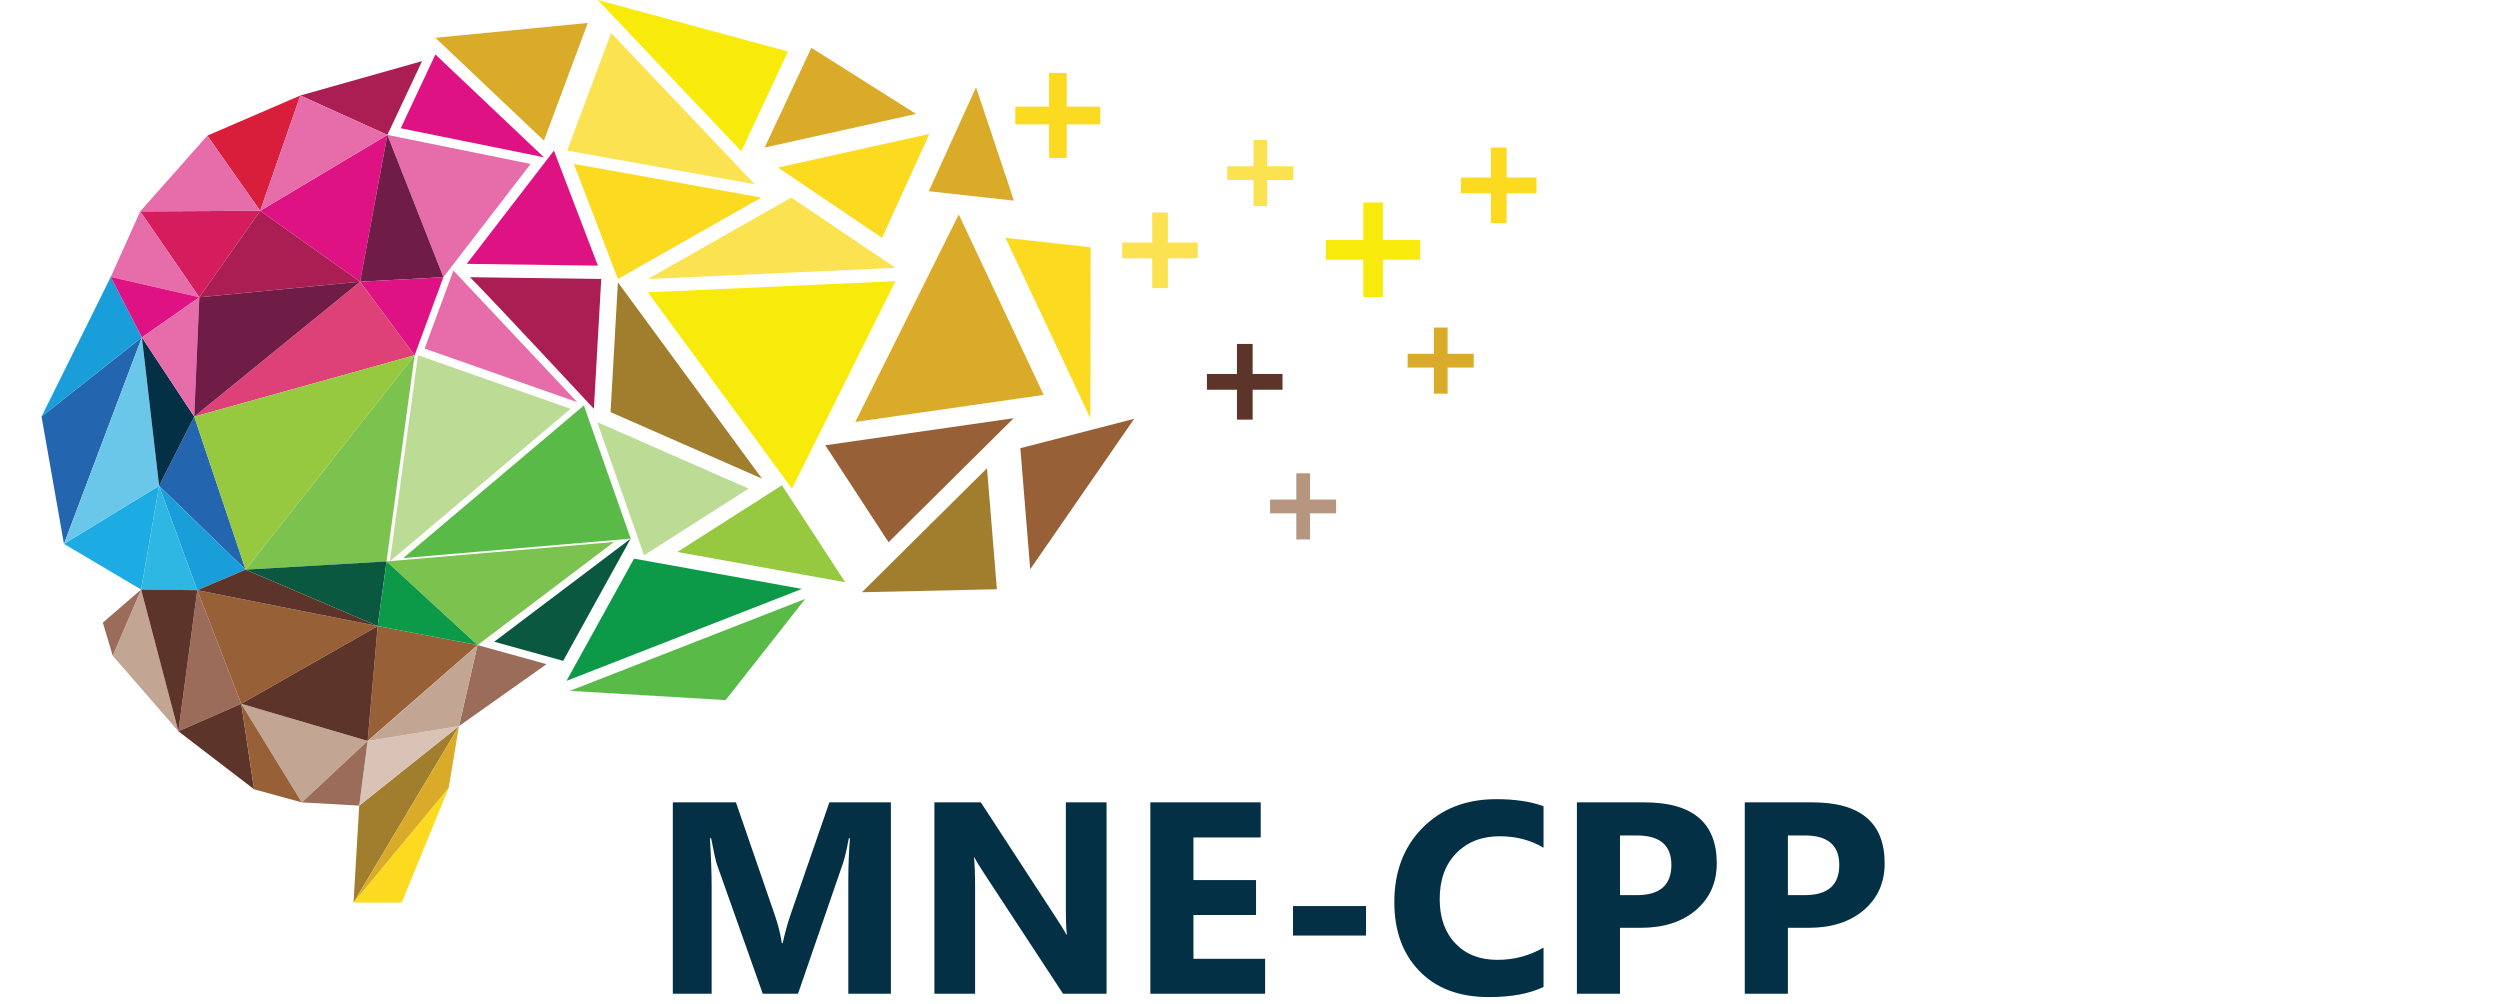
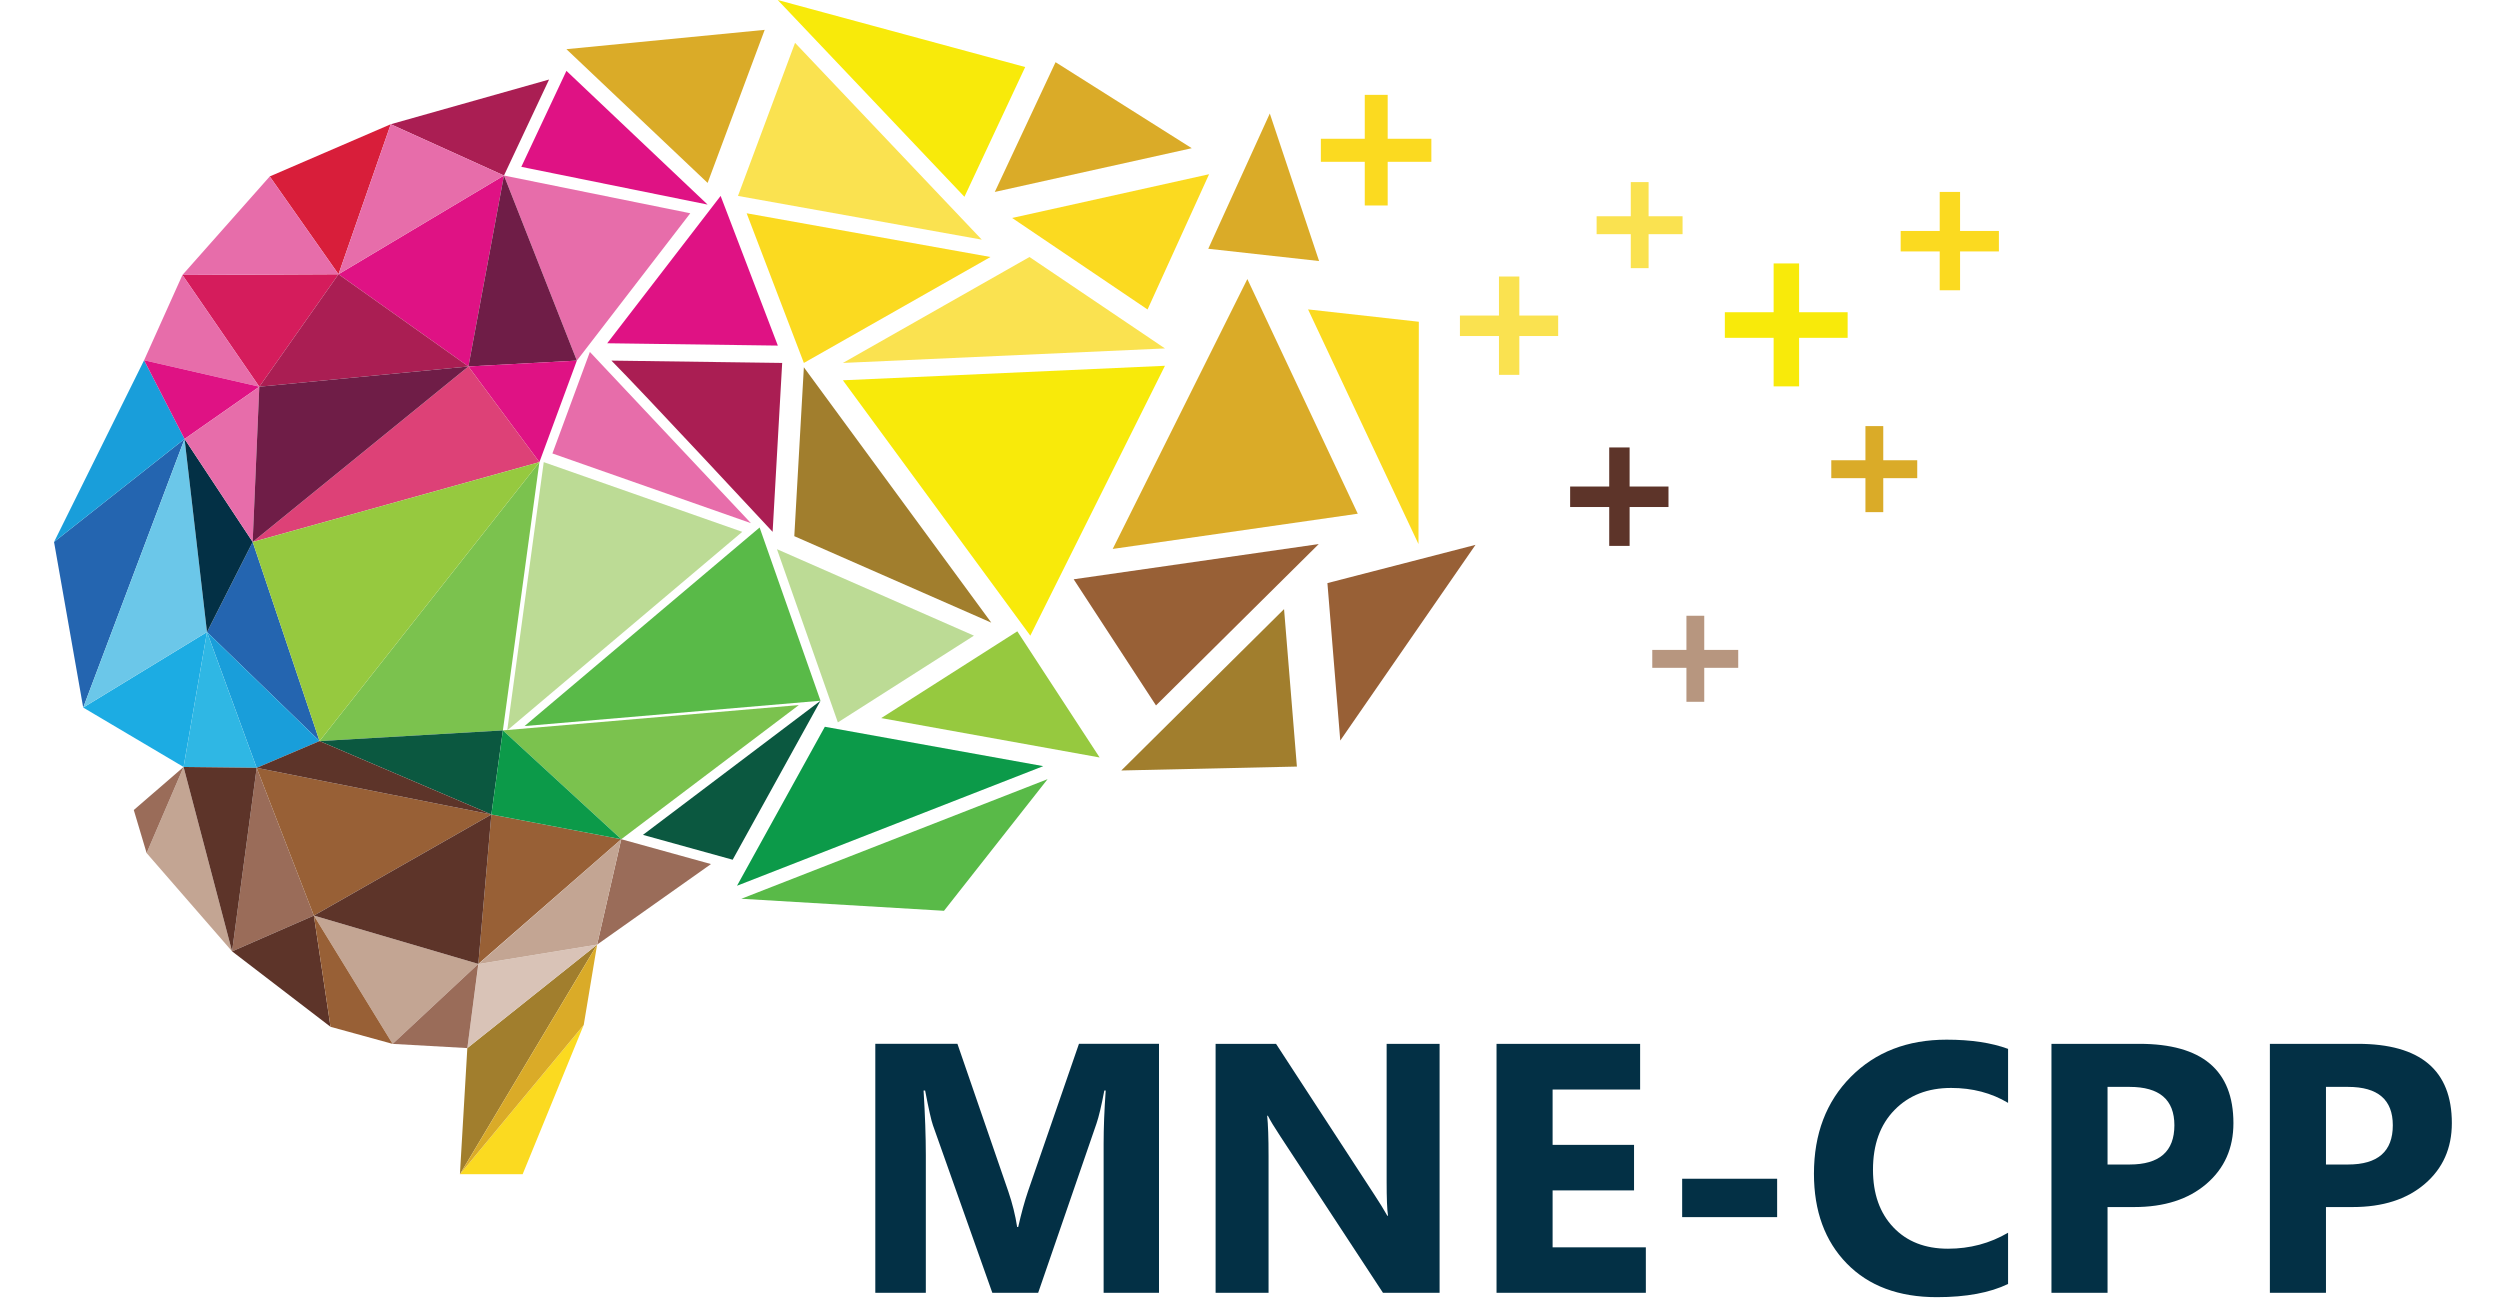
- <svg xmlns="http://www.w3.org/2000/svg" version="1.1" id="Layer_1" x="0px" y="0px" width="750px" height="301px" viewBox="0 0 750 301" enable-background="new 0 0 750 301" xml:space="preserve">
+ <svg xmlns="http://www.w3.org/2000/svg" version="1.1" id="Layer_1" x="0px" y="0px" width="576.5px" height="301px" viewBox="0 0 576.5 301" enable-background="new 0 0 576.5 301" xml:space="preserve">
  <polygon fill="#0C9A49" points="169.953,204.255 190.209,167.592 240.572,176.673 " />
  <polygon fill="#986036" points="266.572,162.673 247.591,133.582 304.102,125.462 " />
  <polygon fill="#DAAB28" points="176.34,6.882 163.176,42.18 130.617,11.339 " />
  <polygon fill="#FAE250" points="183.34,9.882 226.399,55.263 170.176,45.18 " />
  <path fill="#F8EA0A" d="M179.34,0l57.07,15.458L222.399,45.38L179.34,0z" />
  <polygon fill="#2465B0" points="19.186,163.162 12.462,124.981 42.562,101.219 " />
  <polygon fill="#DAAB28" points="229.399,44.263 243.41,14.341 274.816,34.175 " />
  <polygon fill="#A17E2D" points="299.064,176.771 258.572,177.673 296.102,140.462 " />
  <polygon fill="#D81E3A" points="62.204,40.686 90.102,28.65 78.058,63.241 " />
  <polygon fill="#0B5840" points="168.953,198.255 148.264,192.523 189.209,161.592 " />
  <polygon fill="#9A6C59" points="163.953,199.255 137.694,217.826 143.264,193.523 " />
  <polygon fill="#C3A593" points="90.54,240.721 72.378,211.133 110.3,222.277 " />
  <polygon fill="#D51C5C" points="78.058,63.241 59.795,89.175 42.067,63.409 " />
  <polygon fill="#199EDA" points="42.562,101.219 12.462,124.981 33.229,83.075 " />
  <polygon fill="#1CACE3" points="42.332,176.864 19.186,163.162 47.734,145.746 " />
  <polygon fill="#FBDA20" points="134.608,236.354 120.522,270.775 106.058,270.775 " />
  <polygon fill="#E76DAA" points="78.058,63.241 42.067,63.409 62.204,40.686 " />
  <polygon fill="#E76DAA" points="42.067,63.409 59.795,89.175 33.229,83.075 " />
  <polygon fill="#9A6C59" points="53.516,219.382 59.188,177.059 72.378,211.133 " />
  <polygon fill="#59BA48" points="170.953,207.255 241.572,179.673 217.686,210.029 " />
  <polygon fill="#A17E2D" points="106.058,270.775 107.767,241.688 137.694,217.826 " />
  <polygon fill="#D9C3B7" points="107.767,241.688 110.326,222.309 137.694,217.826 " />
  <polygon fill="#5D3429" points="53.516,219.382 72.378,211.133 76.22,236.783 " />
  <polygon fill="#DAAB28" points="137.694,217.826 134.608,236.354 106.058,270.775 " />
  <polygon fill="#986036" points="72.378,211.133 90.54,240.721 76.22,236.783 " />
  <polygon fill="#C3A593" points="33.81,196.715 42.332,176.864 53.516,219.382 " />
  <polygon fill="#AA1E53" points="126.617,18.339 116.213,40.475 90.102,28.65 " />
  <polygon fill="#9A6C59" points="33.81,196.715 30.85,186.788 42.332,176.864 " />
  <polygon fill="#9A6C59" points="107.767,241.688 90.54,240.721 110.3,222.277 " />
-   <path fill="#7F5229" d="M53.829,219.355c1.663,1.428,3.326,2.854,4.99,4.281C57.155,222.21,55.492,220.783,53.829,219.355z" />
+   <path fill="#7F5229" d="M53.829,219.355c1.663,1.428,3.325,2.854,4.989,4.28C57.155,222.21,55.492,220.783,53.829,219.355z" />
  <path fill="#7F5229" d="M68.011,230.744c0.841,0.738,1.682,1.479,2.523,2.216C69.693,232.221,68.853,231.482,68.011,230.744z" />
  <polygon fill="#96C93F" points="234.591,145.582 253.572,174.673 203.209,165.592 " />
  <path fill="#F8EA0A" d="M237.591,146.582l-43.22-58.888l74.267-3.346L237.591,146.582z" />
  <path fill="#E76DAA" d="M159.176,49.18l-26.152,33.976l-16.81-42.682L159.176,49.18z" />
  <polygon fill="#DF1284" points="163.176,47.18 120.213,38.475 130.617,16.339 " />
-   <path fill="#FBDA20" d="M172.176,49.18l56.223,10.083l-43.028,24.432L172.176,49.18z" />
+   <path fill="#FBDA20" d="M172.176,49.18l56.223,10.083l-43.027,24.432L172.176,49.18z" />
  <polygon fill="#FAE250" points="237.399,59.263 268.638,80.348 194.371,83.694 " />
  <polygon fill="#FBDA20" points="233.399,50.263 278.816,40.175 264.626,71.365 " />
  <polygon fill="#FBDA20" points="327.102,125.462 301.639,71.348 327.182,74.196 " />
  <polygon fill="#2465B0" points="47.734,145.746 58.266,124.981 73.688,170.891 " />
  <polygon fill="#6BC7E9" points="47.734,145.746 19.186,163.162 42.562,101.219 " />
  <polygon fill="#DAAB28" points="304.182,60.196 278.626,57.365 292.816,26.175 " />
  <polygon fill="#986036" points="340.251,125.643 309.064,170.771 306.102,134.462 " />
  <path fill="#DF1284" d="M116.213,40.475l-8.192,44.029L78.058,63.241L116.213,40.475z" />
  <polygon fill="#AA1E53" points="108.021,84.504 59.795,89.175 78.058,63.241 " />
  <polygon fill="#E76DAA" points="116.213,40.475 78.058,63.241 90.102,28.65 " />
  <path fill="#7BC24E" d="M184.209,162.592l-40.945,30.932l-27.298-25.096L184.209,162.592z" />
  <polygon fill="#986036" points="143.264,193.523 110.3,222.277 113.307,187.823 " />
  <polygon fill="#C3A593" points="110.326,222.309 143.264,193.523 137.694,217.826 " />
  <path fill="#986036" d="M113.307,187.823l-40.929,23.311l-13.19-34.075L113.307,187.823z" />
  <polygon fill="#5D3429" points="72.378,211.133 113.307,187.823 110.3,222.277 " />
  <polygon fill="#DF1284" points="33.229,83.075 59.795,89.175 42.562,101.219 " />
  <polygon fill="#199EDA" points="59.188,177.059 47.734,145.746 73.688,170.891 " />
  <polygon fill="#2FB7E4" points="59.188,177.059 42.332,176.864 47.734,145.746 " />
  <polygon fill="#5D3429" points="59.188,177.059 53.516,219.382 42.332,176.864 " />
  <polygon fill="#BCDB95" points="224.591,146.582 193.211,166.587 179.166,126.641 " />
  <polygon fill="#DAAB28" points="313.102,118.462 256.591,126.582 287.639,64.348 " />
  <path fill="#A17E2D" d="M183.166,123.641l2.205-38.947l43.22,58.888L183.166,123.641z" />
  <polygon fill="#6F1D47" points="108.021,84.504 116.213,40.475 133.023,83.156 " />
  <polygon fill="#DF1284" points="179.371,79.694 140.023,79.156 166.176,45.18 " />
  <polygon fill="#DF1284" points="133.023,83.156 124.386,106.568 108.021,84.504 " />
  <polygon fill="#033045" points="42.562,101.219 58.266,124.981 47.734,145.746 " />
  <polygon fill="#E76DAA" points="42.562,101.219 59.795,89.175 58.266,124.981 " />
  <polygon fill="#DD4177" points="58.266,124.981 108.021,84.504 124.386,106.568 " />
  <path fill="#BCDB95" d="M171.166,122.641l-54.2,45.787l8.42-61.86L171.166,122.641z" />
  <polygon fill="#7BC24E" points="124.386,106.568 115.965,168.428 73.688,170.891 " />
  <polygon fill="#0B5840" points="73.688,170.891 115.965,168.428 113.307,187.823 " />
  <polygon fill="#0C9A49" points="113.307,187.823 115.965,168.428 143.264,193.523 " />
  <polygon fill="#59BA48" points="120.965,167.428 175.166,121.641 189.211,161.587 " />
  <polygon fill="#5D3429" points="113.307,187.823 59.188,177.059 73.688,170.891 " />
  <polygon fill="#6F1D47" points="58.266,124.981 59.795,89.175 108.021,84.504 " />
-   <path fill="#AA1E53" d="M141.023,83.156l39.347,0.538l-2.205,38.947c0,0-30.521-32.834-37.162-39.474L141.023,83.156z" />
+   <path fill="#AA1E53" d="M141.023,83.156l39.348,0.538l-2.205,38.947c0,0-30.521-32.834-37.162-39.474L141.023,83.156z" />
  <path fill="#E76DAA" d="M173.166,120.641l-45.78-16.073l8.638-23.412L173.166,120.641z" />
  <path fill="#96C93F" d="M73.688,170.891l-15.422-45.91l66.12-18.413L73.688,170.891z" />
  <g>
-     <path fill="#033045" d="M267.267,298.125h-12.772v-34.354c0-3.711,0.16-7.809,0.48-12.293h-0.32   c-0.667,3.523-1.268,6.061-1.802,7.607L239.4,298.124h-10.57l-13.693-38.638c-0.374-1.041-0.975-3.711-1.802-8.008h-0.36   c0.347,5.658,0.521,10.623,0.521,14.895v31.751h-11.651v-57.416h18.938l11.731,34.033c0.934,2.723,1.615,5.459,2.042,8.208h0.24   c0.721-3.176,1.481-5.939,2.282-8.288l11.731-33.953h18.458V298.125z" />
-     <path fill="#033045" d="M331.97,298.125h-13.053l-23.663-36.075c-1.389-2.108-2.35-3.696-2.883-4.765h-0.16   c0.213,2.029,0.32,5.125,0.32,9.289v31.551h-12.212v-57.416h13.934l22.782,34.954c1.041,1.575,2.002,3.137,2.883,4.685h0.16   c-0.214-1.334-0.32-3.964-0.32-7.888v-31.751h12.212V298.125z" />
-     <path fill="#033045" d="M379.536,298.125h-34.435v-57.416h33.112v10.53h-20.18v12.771h18.778v10.49h-18.778v13.133h21.501   L379.536,298.125L379.536,298.125z" />
+     <path fill="#033045" d="M267.267,298.125h-12.771v-34.354c0-3.711,0.159-7.81,0.479-12.293h-0.32   c-0.667,3.522-1.268,6.061-1.802,7.606L239.4,298.124H228.83l-13.693-38.638c-0.374-1.041-0.975-3.711-1.802-8.008h-0.36   c0.347,5.657,0.521,10.623,0.521,14.895v31.751h-11.651v-57.416h18.938l11.73,34.033c0.934,2.723,1.615,5.459,2.042,8.208h0.24   c0.721-3.176,1.48-5.939,2.282-8.288l11.73-33.953h18.458V298.125z" />
+     <path fill="#033045" d="M331.97,298.125h-13.054l-23.662-36.075c-1.39-2.108-2.351-3.696-2.883-4.765h-0.16   c0.213,2.029,0.319,5.125,0.319,9.289v31.551h-12.212v-57.416h13.935l22.781,34.954c1.041,1.575,2.002,3.137,2.884,4.685h0.159   c-0.214-1.334-0.319-3.964-0.319-7.888v-31.751h12.212V298.125z" />
+     <path fill="#033045" d="M379.535,298.125h-34.435v-57.416h33.112v10.53h-20.181v12.771h18.778v10.49h-18.778v13.133h21.501   L379.535,298.125L379.535,298.125z" />
    <path fill="#033045" d="M409.807,280.668h-21.901v-8.85h21.901V280.668z" />
-     <path fill="#033045" d="M463.058,296.083c-4.19,2.028-9.662,3.043-16.416,3.043c-8.809,0-15.734-2.589-20.779-7.769   c-5.046-5.178-7.567-12.078-7.567-20.699c0-9.182,2.836-16.629,8.508-22.342c5.673-5.713,13.033-8.568,22.082-8.568   c5.605,0,10.33,0.708,14.175,2.122v12.452c-3.845-2.295-8.223-3.443-13.134-3.443c-5.393,0-9.743,1.695-13.053,5.085   c-3.312,3.39-4.965,7.981-4.965,13.772c0,5.553,1.562,9.978,4.685,13.273c3.123,3.297,7.327,4.945,12.612,4.945   c5.045,0,9.662-1.229,13.854-3.684v11.812H463.058z" />
-     <path fill="#033045" d="M486,278.346v19.779h-12.933v-57.416h20.26c14.467,0,21.701,6.1,21.701,18.298   c0,5.767-2.076,10.431-6.228,13.994c-4.15,3.563-9.696,5.345-16.636,5.345H486L486,278.346z M486,250.639v17.897h5.085   c6.887,0,10.33-3.017,10.33-9.05c0-5.898-3.443-8.848-10.33-8.848H486L486,250.639z" />
-     <path fill="#033045" d="M536.369,278.346v19.779h-12.933v-57.416h20.26c14.467,0,21.701,6.1,21.701,18.298   c0,5.767-2.076,10.431-6.228,13.994s-9.696,5.345-16.636,5.345H536.369L536.369,278.346z M536.369,250.639v17.897h5.085   c6.887,0,10.33-3.017,10.33-9.05c0-5.898-3.443-8.848-10.33-8.848H536.369L536.369,250.639z" />
+     <path fill="#033045" d="M463.058,296.083c-4.19,2.028-9.662,3.043-16.416,3.043c-8.809,0-15.734-2.589-20.779-7.769   c-5.046-5.179-7.566-12.078-7.566-20.699c0-9.182,2.836-16.629,8.508-22.342c5.673-5.713,13.033-8.568,22.082-8.568   c5.604,0,10.33,0.708,14.175,2.122v12.452c-3.845-2.295-8.223-3.443-13.134-3.443c-5.394,0-9.743,1.695-13.054,5.085   c-3.312,3.39-4.965,7.981-4.965,13.772c0,5.553,1.563,9.978,4.686,13.272c3.123,3.298,7.327,4.945,12.611,4.945   c5.046,0,9.662-1.229,13.854-3.685v11.813L463.058,296.083L463.058,296.083z" />
+     <path fill="#033045" d="M486,278.346v19.779h-12.934v-57.416h20.26c14.468,0,21.701,6.1,21.701,18.298   c0,5.767-2.076,10.431-6.228,13.994c-4.15,3.563-9.696,5.345-16.637,5.345H486L486,278.346z M486,250.639v17.897h5.085   c6.887,0,10.329-3.017,10.329-9.05c0-5.898-3.442-8.848-10.329-8.848H486L486,250.639z" />
+     <path fill="#033045" d="M536.368,278.346v19.779h-12.933v-57.416h20.26c14.467,0,21.701,6.1,21.701,18.298   c0,5.767-2.076,10.431-6.228,13.994c-4.152,3.563-9.696,5.345-16.637,5.345H536.368L536.368,278.346z M536.368,250.639v17.897   h5.085c6.888,0,10.33-3.017,10.33-9.05c0-5.898-3.442-8.848-10.33-8.848H536.368L536.368,250.639z" />
  </g>
  <g>
-     <path fill="#5D3429" d="M384.753,116.919h-8.964v8.965h-4.703v-8.965h-9.011v-4.726h9.011v-9.011h4.703v9.011h8.964V116.919z" />
+     <path fill="#5D3429" d="M384.753,116.919h-8.965v8.965h-4.702v-8.965h-9.012v-4.726h9.012v-9.011h4.702v9.011h8.965V116.919z" />
  </g>
  <g>
-     <path fill="#FBDA20" d="M460.946,57.98h-8.954v8.955h-4.697V57.98h-9.002v-4.721h9.002v-9.001h4.697v9.001h8.954V57.98z" />
+     <path fill="#FBDA20" d="M460.946,57.98h-8.954v8.955h-4.696V57.98h-9.002v-4.721h9.002v-9.001h4.696v9.001h8.954V57.98z" />
  </g>
  <g>
-     <path fill="#F8EA0A" d="M426.066,77.903h-11.194v11.193H409V77.903h-11.251V72H409V60.749h5.872V72h11.194V77.903z" />
+     <path fill="#F8EA0A" d="M426.066,77.903h-11.194v11.193H409V77.903h-11.252V72H409V60.749h5.871V72h11.194V77.903z" />
  </g>
  <g>
-     <path fill="#FBDA20" d="M330.073,37.312H320v10.074h-5.284V37.312h-10.127V32h10.127V21.874H320V32h10.073V37.312z" />
+     <path fill="#FBDA20" d="M330.073,37.312H320v10.074h-5.284V37.312h-10.127V32h10.127V21.874H320V32h10.072V37.312z" />
  </g>
  <g>
-     <path fill="#FAE250" d="M388,54h-7.834v7.835h-4.109V54h-7.877v-4.131h7.877v-7.876h4.109v7.876H388V54z" />
+     <path fill="#FAE250" d="M388,54h-7.835v7.835h-4.108V54h-7.877v-4.131h7.877v-7.876h4.108v7.876H388V54z" />
  </g>
  <g>
-     <path fill="#DAAB28" d="M442.114,110.265h-7.835v7.835h-4.109v-7.835h-7.877v-4.131h7.877v-7.876h4.109v7.876h7.835V110.265z" />
+     <path fill="#DAAB28" d="M442.114,110.265h-7.835v7.835h-4.108v-7.835h-7.877v-4.131h7.877v-7.876h4.108v7.876h7.835V110.265z" />
  </g>
  <g>
    <path fill="#FAE250" d="M359.313,77.487h-8.955v8.955h-4.697v-8.955h-9.001v-4.722h9.001v-9.001h4.697v9.001h8.955V77.487z" />
  </g>
  <g>
    <path fill="#B7967F" d="M400.835,154H393v7.835h-4.109V154h-7.877v-4.131h7.877v-7.876H393v7.876h7.835V154z" />
  </g>
</svg>
